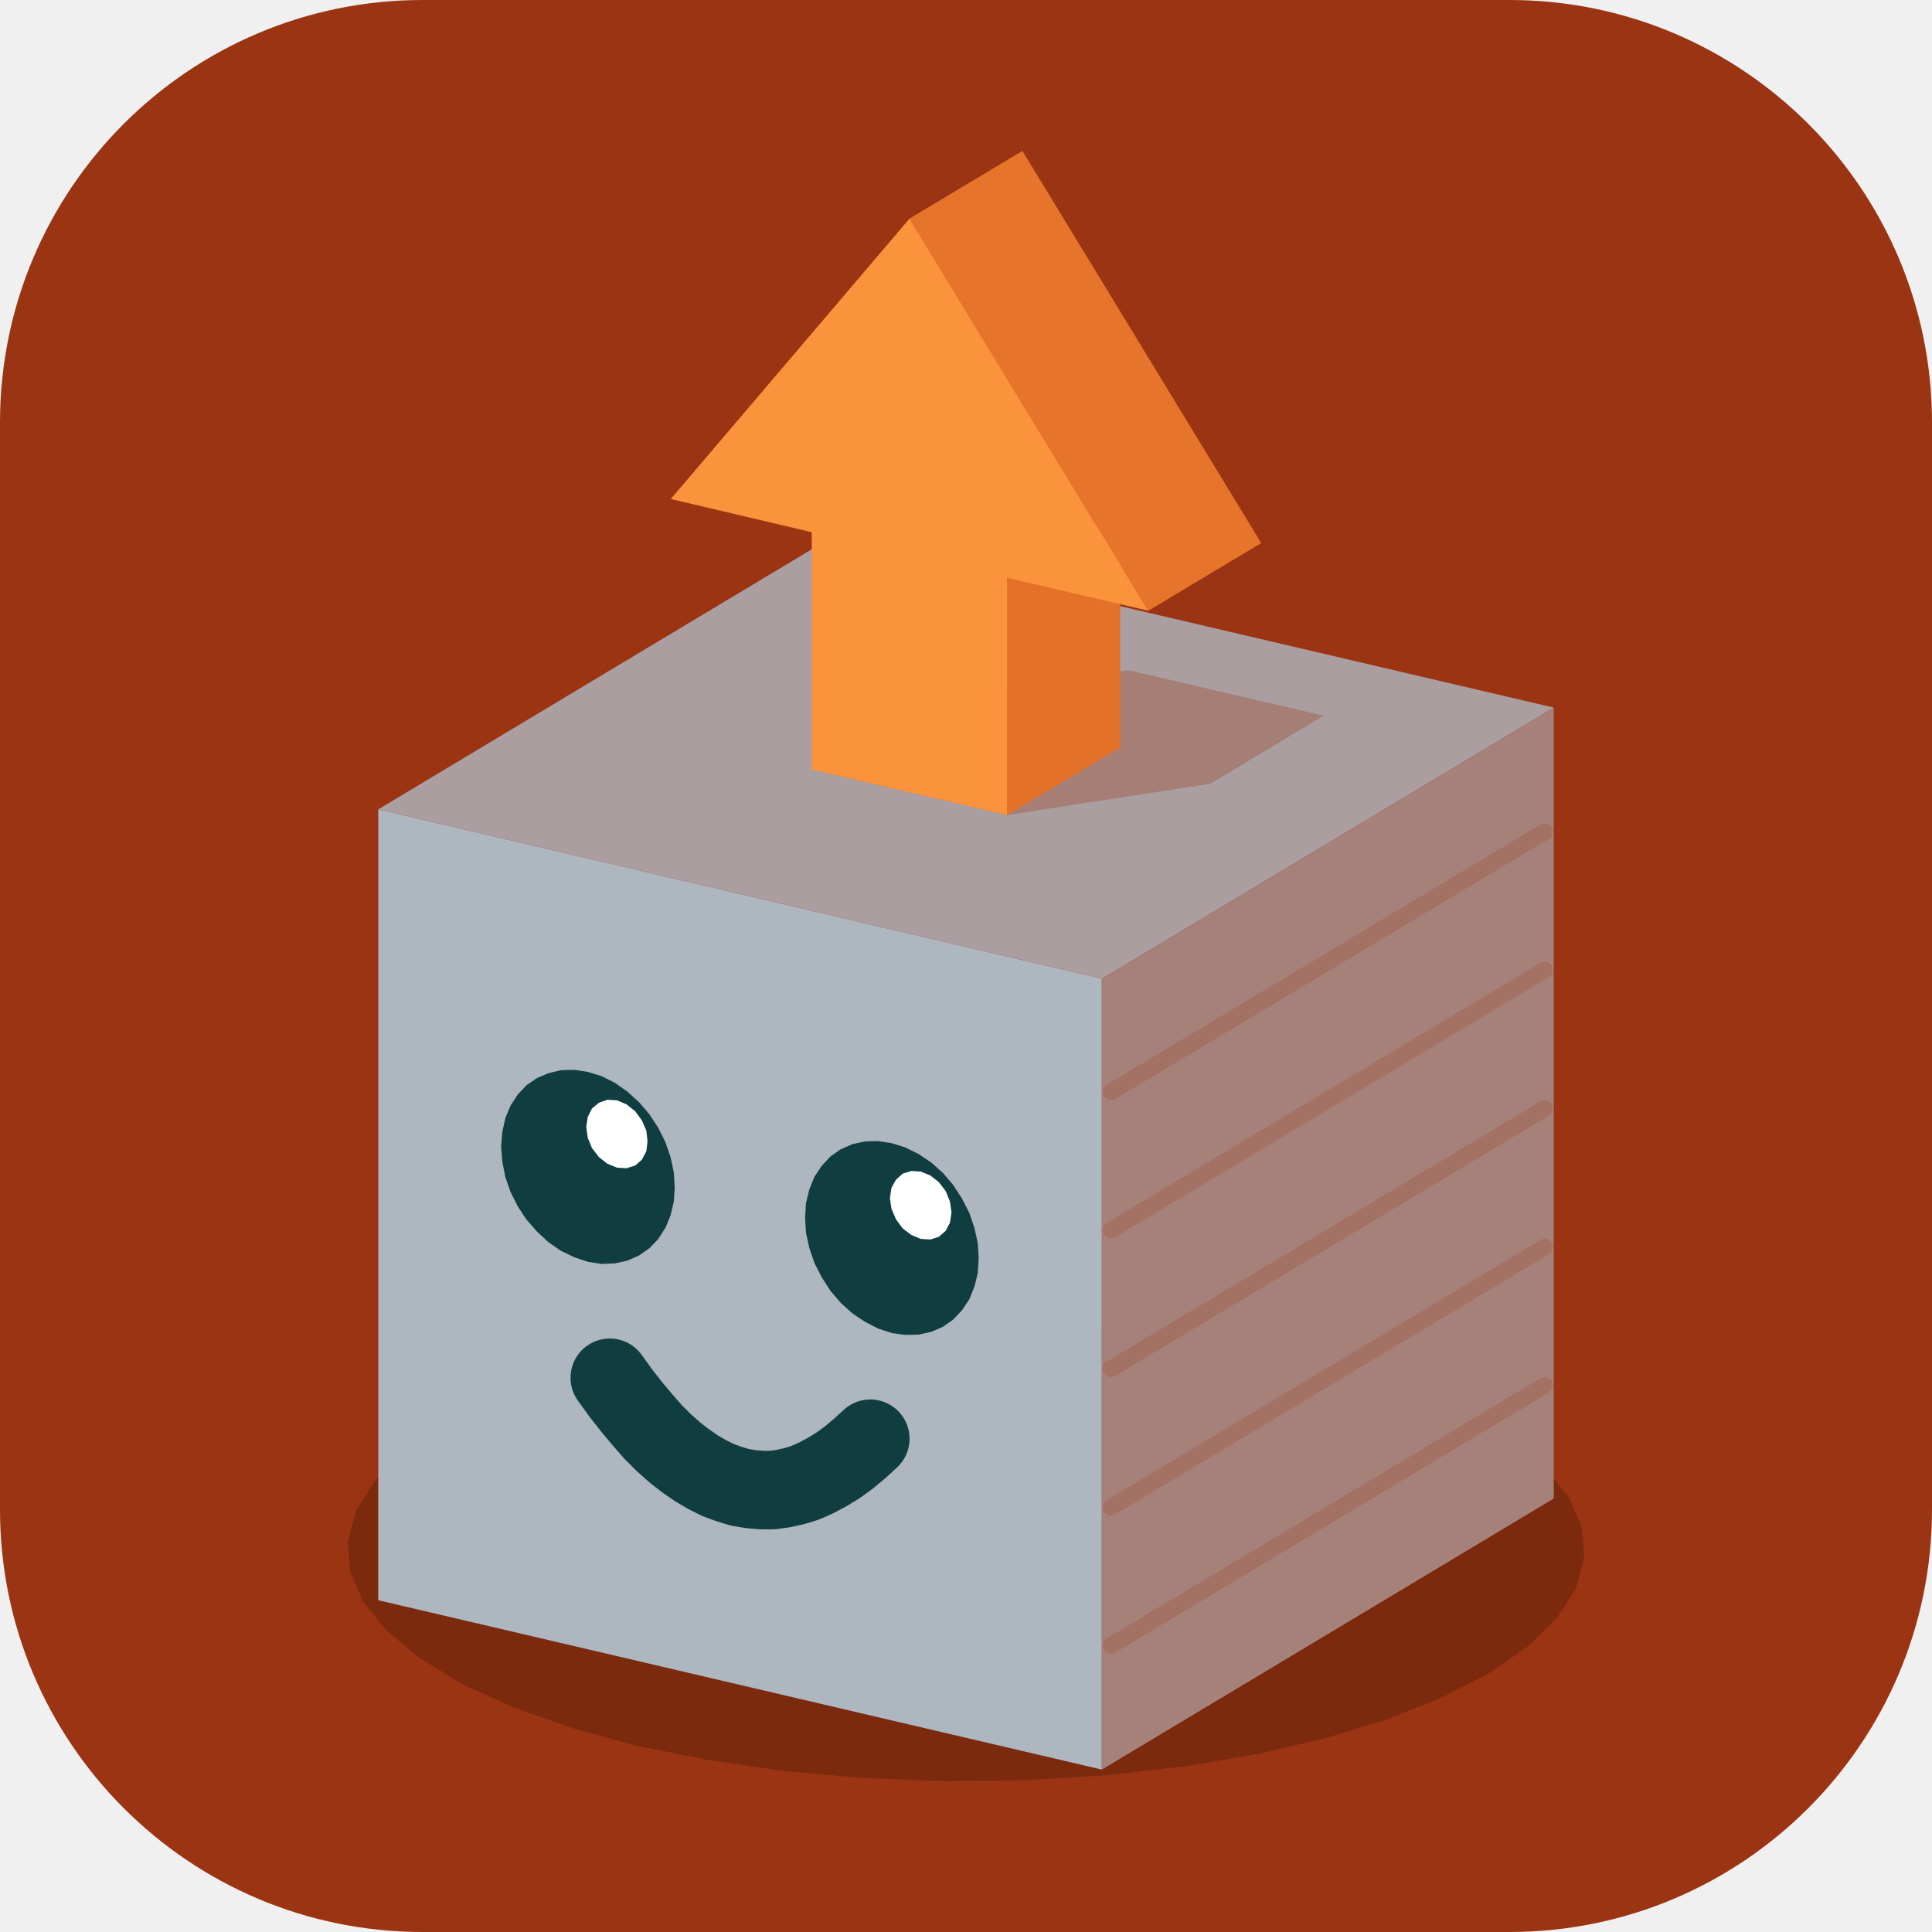
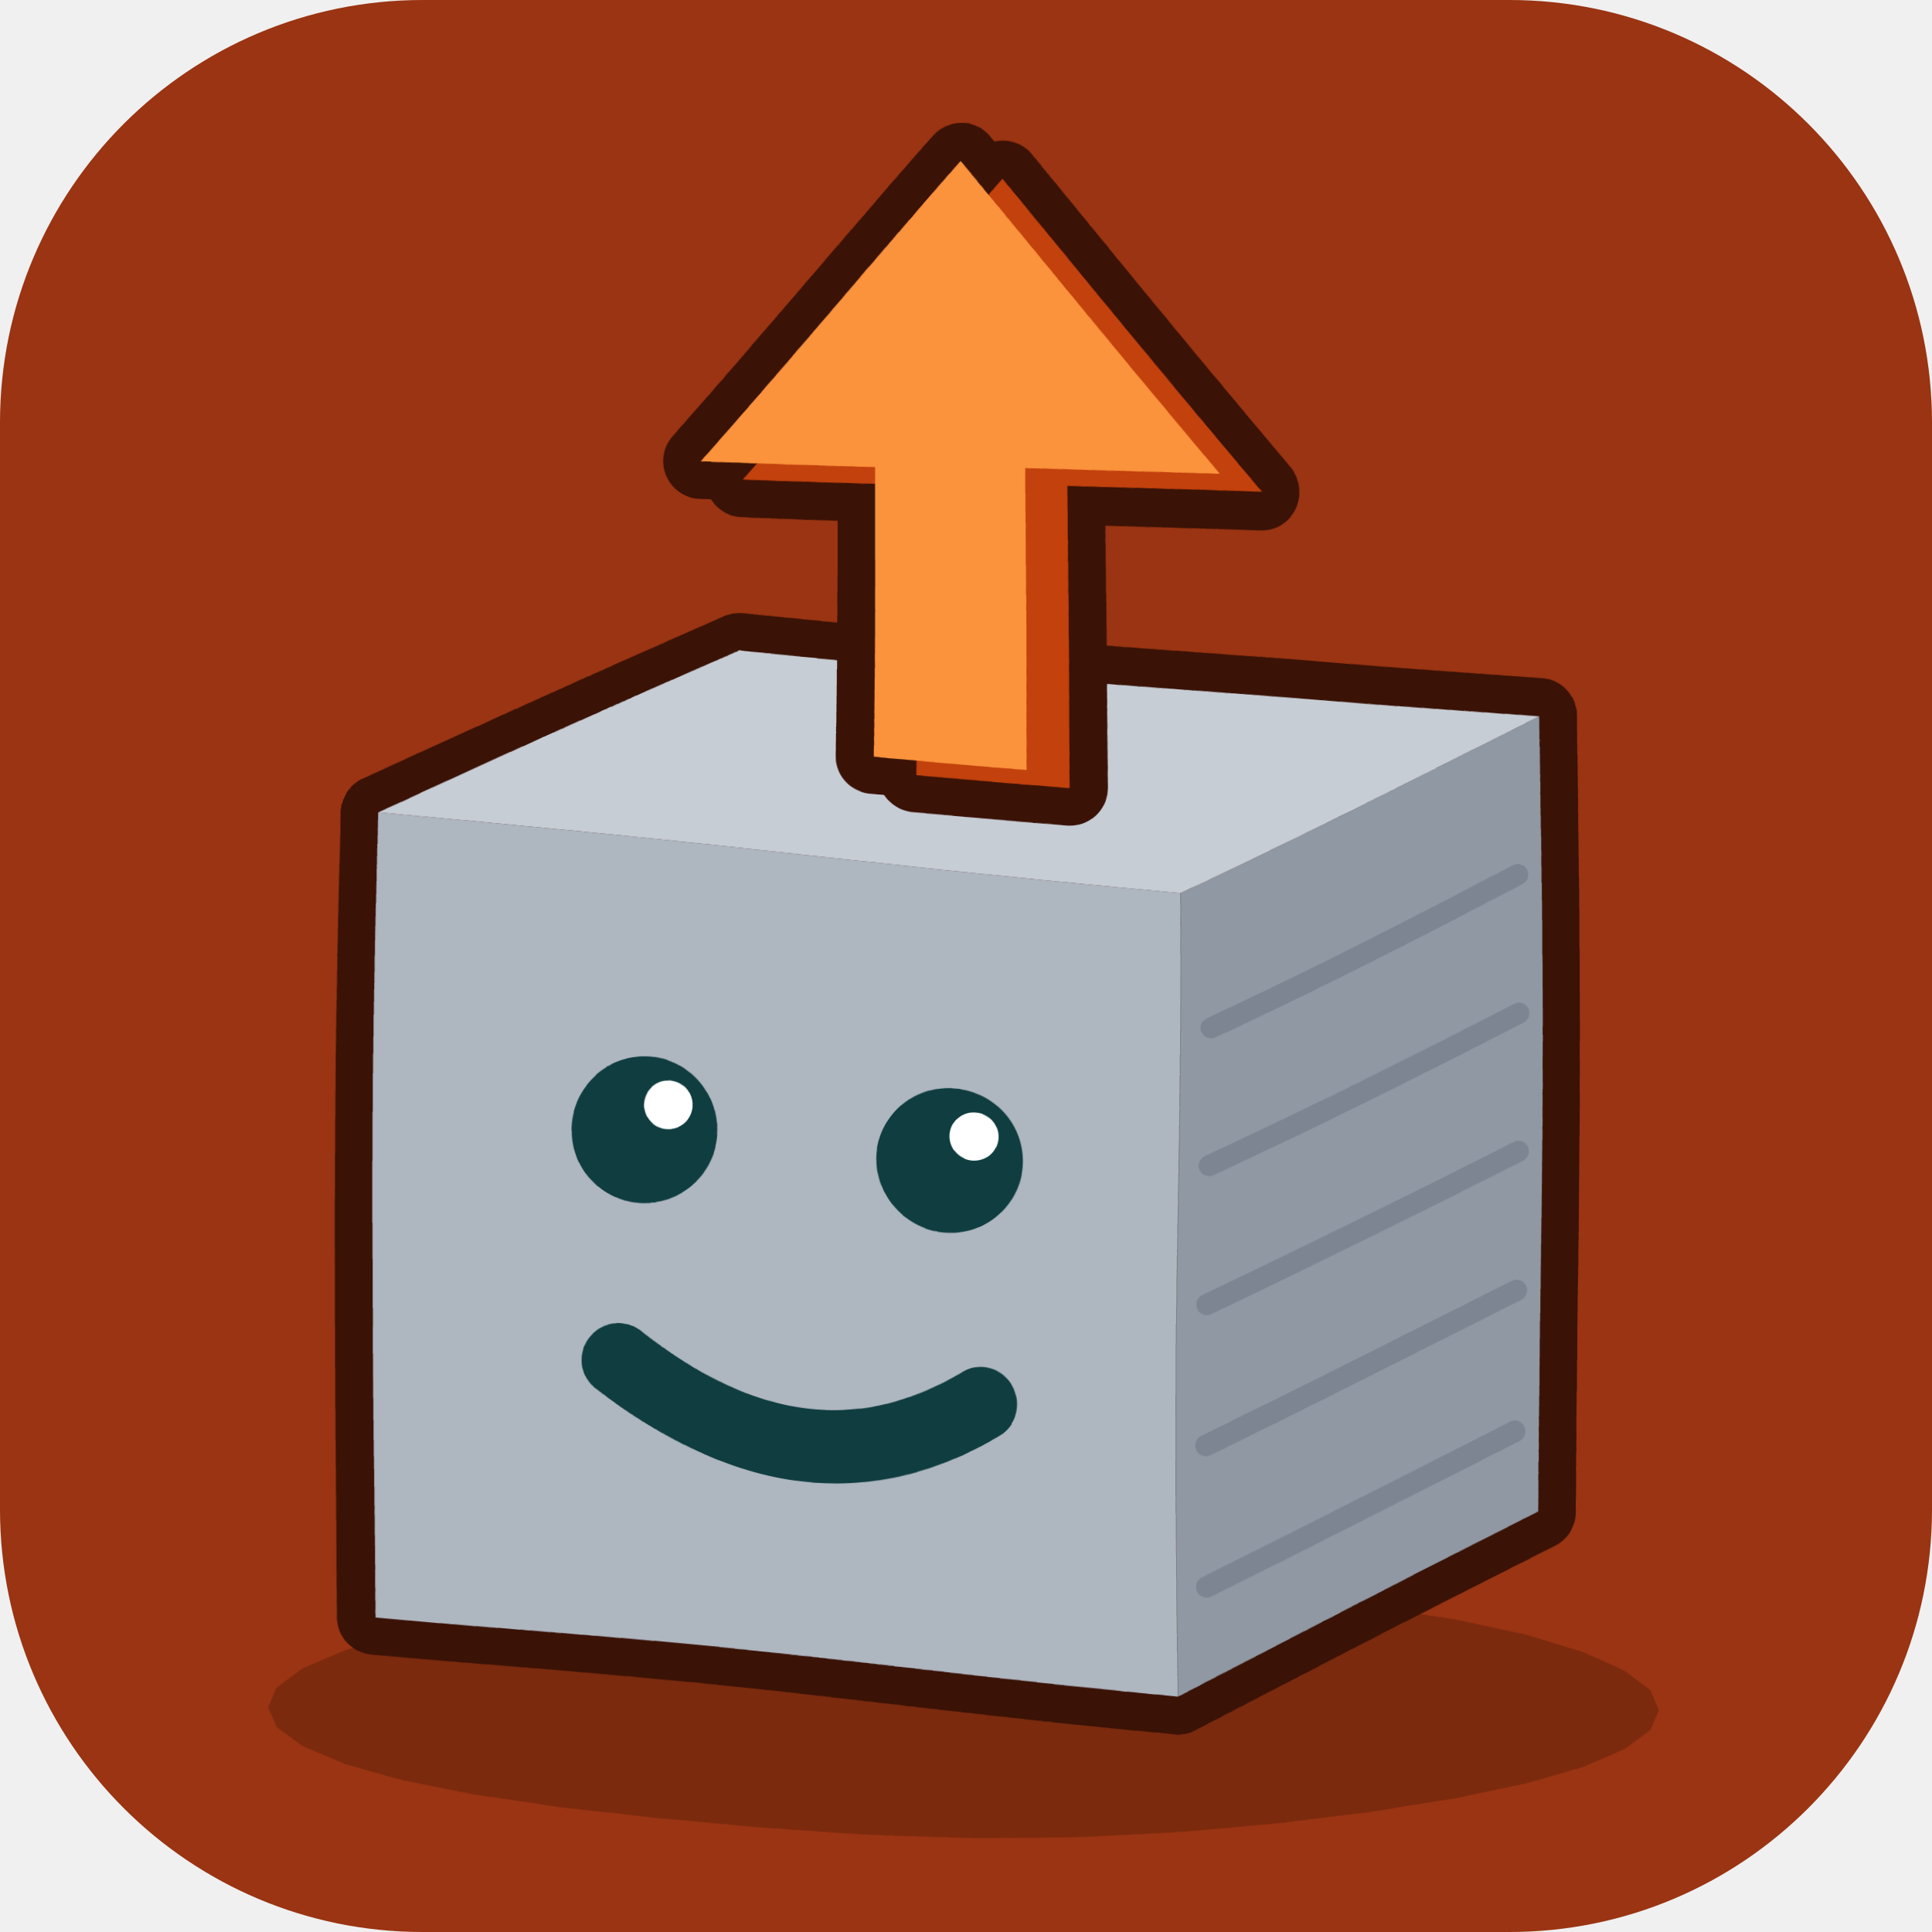
<svg xmlns="http://www.w3.org/2000/svg" viewBox="0 0 64 64" width="64" height="64">
+   <defs>
+     <filter id="wobble" x="-5%" y="-5%" width="110%" height="110%">
+       <feTurbulence type="fractalNoise" baseFrequency="0.045" numOctaves="1" seed="7" />
+       <feDisplacementMap in="SourceGraphic" scale="0.9" xChannelSelector="R" yChannelSelector="G" />
+     </filter>
+   </defs>
  <rect x="0" y="0" width="64" height="64" rx="14" fill="#9A3412" />
-   <polygon points="49.38,55.4 50.65,54.51 51.6,53.57 52.21,52.6 52.48,51.6 52.4,50.59 51.97,49.6 51.19,48.64 50.09,47.72 48.68,46.87 46.99,46.09 45.03,45.41 42.86,44.82 40.5,44.34 37.99,43.99 35.38,43.76 32.72,43.66 30.04,43.69 27.39,43.85 24.82,44.14 22.38,44.55 20.1,45.08 18.02,45.71 16.19,46.45 14.62,47.26 13.35,48.15 12.4,49.08 11.79,50.06 11.52,51.06 11.6,52.06 12.03,53.06 12.81,54.02 13.91,54.93 15.32,55.79 17.01,56.56 18.97,57.25 21.14,57.84 23.5,58.31 26.01,58.67 28.62,58.9 31.28,59 33.96,58.97 36.61,58.81 39.18,58.52 41.62,58.11 43.9,57.58 45.98,56.94 47.81,56.21" fill="#7B2A0E" />
-   <polygon points="12.53,53.01 36.5,58.62 36.5,32.42 12.53,26.81" fill="#AEB6C0" />
-   <polygon points="36.5,58.62 51.47,49.64 51.47,23.44 36.5,32.42" fill="#A68179" />
-   <polygon points="12.53,26.81 36.5,32.42 51.47,23.44 27.5,17.83" fill="#AA9EA0" />
-   <path d="M36.8 54.51 L51.17 45.89" fill="none" stroke="#A47264" stroke-width="0.55" stroke-linecap="round" stroke-linejoin="round" />
-   <path d="M36.8 49.93 L51.17 41.31" fill="none" stroke="#A47264" stroke-width="0.55" stroke-linecap="round" stroke-linejoin="round" />
-   <path d="M36.8 45.34 L51.17 36.72" fill="none" stroke="#A47264" stroke-width="0.55" stroke-linecap="round" stroke-linejoin="round" />
-   <path d="M36.8 40.75 L51.17 32.13" fill="none" stroke="#A47264" stroke-width="0.55" stroke-linecap="round" stroke-linejoin="round" />
-   <path d="M36.8 36.17 L51.17 27.55" fill="none" stroke="#A47264" stroke-width="0.55" stroke-linecap="round" stroke-linejoin="round" />
-   <polygon points="22.35,39.33 22.32,38.83 22.21,38.32 22.04,37.83 21.8,37.35 21.51,36.91 21.17,36.51 20.78,36.16 20.37,35.87 19.93,35.65 19.48,35.51 19.03,35.44 18.59,35.45 18.17,35.55 17.79,35.71 17.44,35.95 17.15,36.26 16.91,36.63 16.74,37.04 16.64,37.5 16.6,37.98 16.64,38.48 16.74,38.99 16.91,39.48 17.15,39.96 17.44,40.4 17.79,40.8 18.17,41.15 18.59,41.44 19.03,41.65 19.48,41.8 19.93,41.87 20.37,41.85 20.78,41.76 21.17,41.59 21.51,41.35 21.8,41.05 22.04,40.68 22.21,40.27 22.32,39.81" fill="#0F3D40" />
-   <polygon points="32.42,41.68 32.39,41.18 32.28,40.68 32.11,40.18 31.87,39.71 31.58,39.26 31.24,38.86 30.85,38.51 30.43,38.23 29.99,38.01 29.54,37.87 29.09,37.8 28.66,37.81 28.24,37.9 27.85,38.07 27.51,38.31 27.22,38.62 26.98,38.98 26.81,39.4 26.7,39.85 26.67,40.34 26.7,40.84 26.81,41.34 26.98,41.84 27.22,42.31 27.51,42.76 27.85,43.16 28.24,43.51 28.66,43.79 29.09,44.01 29.54,44.16 29.99,44.22 30.43,44.21 30.85,44.12 31.24,43.95 31.58,43.71 31.87,43.4 32.11,43.04 32.28,42.62 32.39,42.17" fill="#0F3D40" />
-   <polygon points="21.45,37.81 21.41,37.45 21.26,37.11 21.04,36.81 20.75,36.58 20.44,36.45 20.12,36.43 19.84,36.53 19.61,36.72 19.47,37 19.42,37.33 19.47,37.69 19.61,38.03 19.84,38.33 20.12,38.55 20.44,38.68 20.75,38.7 21.04,38.61 21.26,38.42 21.41,38.14" fill="#FFFFFF" />
-   <polygon points="31.52,40.16 31.47,39.81 31.33,39.46 31.1,39.16 30.82,38.94 30.5,38.81 30.19,38.79 29.9,38.88 29.68,39.08 29.53,39.35 29.48,39.69 29.53,40.04 29.68,40.39 29.9,40.69 30.19,40.91 30.5,41.04 30.82,41.06 31.1,40.97 31.33,40.77 31.47,40.5" fill="#FFFFFF" />
-   <path d="M20.2 45.64 L20.56 46.14 L20.92 46.6 L21.28 47.03 L21.63 47.43 L21.99 47.79 L22.35 48.11 L22.71 48.39 L23.07 48.64 L23.43 48.85 L23.79 49.03 L24.15 49.16 L24.51 49.27 L24.87 49.33 L25.23 49.36 L25.59 49.36 L25.95 49.31 L26.31 49.23 L26.67 49.12 L27.03 48.96 L27.39 48.77 L27.75 48.55 L28.11 48.29 L28.47 47.99 L28.83 47.66" fill="none" stroke="#0F3D40" stroke-width="2.6" stroke-linecap="round" stroke-linejoin="round" />
-   <polygon points="26.89,25.49 33.36,27 40.1,25.96 43.85,23.71 37.38,22.2 30.64,23.24" fill="#A57E75" />
-   <polygon points="33.36,27 33.36,19.14 37.11,16.9 37.11,24.76" fill="#E47128" />
-   <polygon points="38.04,20.23 30.13,7.24 33.87,5 41.78,17.99" fill="#E6742A" />
-   <polygon points="26.89,25.49 33.36,27 33.36,19.14 38.04,20.23 30.13,7.24 22.22,16.53 26.89,17.63" fill="#FB923C" />
+   <g filter="url(#wobble)">
+     <polygon points="55,56.5 54.72,57.16 53.87,57.8 52.49,58.41 50.61,58.97 48.26,59.47 45.52,59.9 42.44,60.24 39.11,60.49 35.6,60.65 32,60.7 28.4,60.65 24.89,60.49 21.56,60.24 18.48,59.9 15.74,59.47 13.39,58.97 11.51,58.41 10.13,57.8 9.28,57.16 9,56.5 9.28,55.84 10.13,55.2 11.51,54.59 13.39,54.03 15.74,53.53 18.48,53.1 21.56,52.76 24.89,52.51 28.4,52.35 32,52.3 35.6,52.35 39.11,52.51 42.44,52.76 45.52,53.1 48.26,53.53 50.61,54.03 52.49,54.59 53.87,55.2 54.72,55.84" fill="#7B2A0E" />
+     <polygon points="12.5,27 39,29.5 39,56 12.5,53.5" fill="#3A1206" stroke="#3A1206" stroke-width="2.5" stroke-linejoin="round" />
+     <polygon points="39,29.5 51,23.8 51,50 39,56" fill="#3A1206" stroke="#3A1206" stroke-width="2.5" stroke-linejoin="round" />
+     <polygon points="12.5,27 39,29.5 51,23.8 24.5,21.5" fill="#3A1206" stroke="#3A1206" stroke-width="2.5" stroke-linejoin="round" />
+     <polygon points="12.5,27 39,29.5 39,56 12.5,53.5" fill="#AEB6C0" />
+     <polygon points="39,29.5 51,23.8 51,50 39,56" fill="#8F98A3" />
+     <polygon points="12.5,27 39,29.5 51,23.8 24.5,21.5" fill="#C7CDD5" />
+     <path d="M40 34 Q45 31.6 50.2 29" fill="none" stroke="#7C8591" stroke-width="0.7" stroke-linecap="round" />
+     <path d="M40 38.6 Q45 36.2 50.2 33.6" fill="none" stroke="#7C8591" stroke-width="0.7" stroke-linecap="round" />
+     <path d="M40 43.2 Q45 40.8 50.2 38.2" fill="none" stroke="#7C8591" stroke-width="0.7" stroke-linecap="round" />
+     <path d="M40 47.8 Q45 45.4 50.2 42.8" fill="none" stroke="#7C8591" stroke-width="0.7" stroke-linecap="round" />
+     <path d="M40 52.4 Q45 50 50.2 47.4" fill="none" stroke="#7C8591" stroke-width="0.7" stroke-linecap="round" />
+     <circle cx="21.5" cy="37.5" r="2.4" fill="#0F3D40" />
+     <circle cx="31.5" cy="38.5" r="2.4" fill="#0F3D40" />
+     <circle cx="22.3" cy="36.7" r="0.8" fill="#FFFFFF" />
+     <circle cx="32.3" cy="37.7" r="0.8" fill="#FFFFFF" />
+     <path d="M20.5 45 Q26.5 50 32.5 46.5" fill="none" stroke="#0F3D40" stroke-width="2.4" stroke-linecap="round" />
+     <polygon points="30.4,25.6 35.4,26 35.4,16.1 41.9,16.4 33.2,6.1 24.6,15.8 30.4,16" fill="#3A1206" stroke="#3A1206" stroke-width="2.5" stroke-linejoin="round" />
+     <polygon points="29,25 34,25.4 34,15.5 40.5,15.8 31.8,5.5 23.2,15.2 29,15.4" fill="#3A1206" stroke="#3A1206" stroke-width="2.5" stroke-linejoin="round" />
+     <polygon points="30.4,25.6 35.4,26 35.4,16.1 41.9,16.4 33.2,6.1 24.6,15.8 30.4,16" fill="#C2410C" />
+     <polygon points="29,25 34,25.4 34,15.5 40.5,15.8 31.8,5.5 23.2,15.2 29,15.4" fill="#FB923C" />
+   </g>
</svg>
